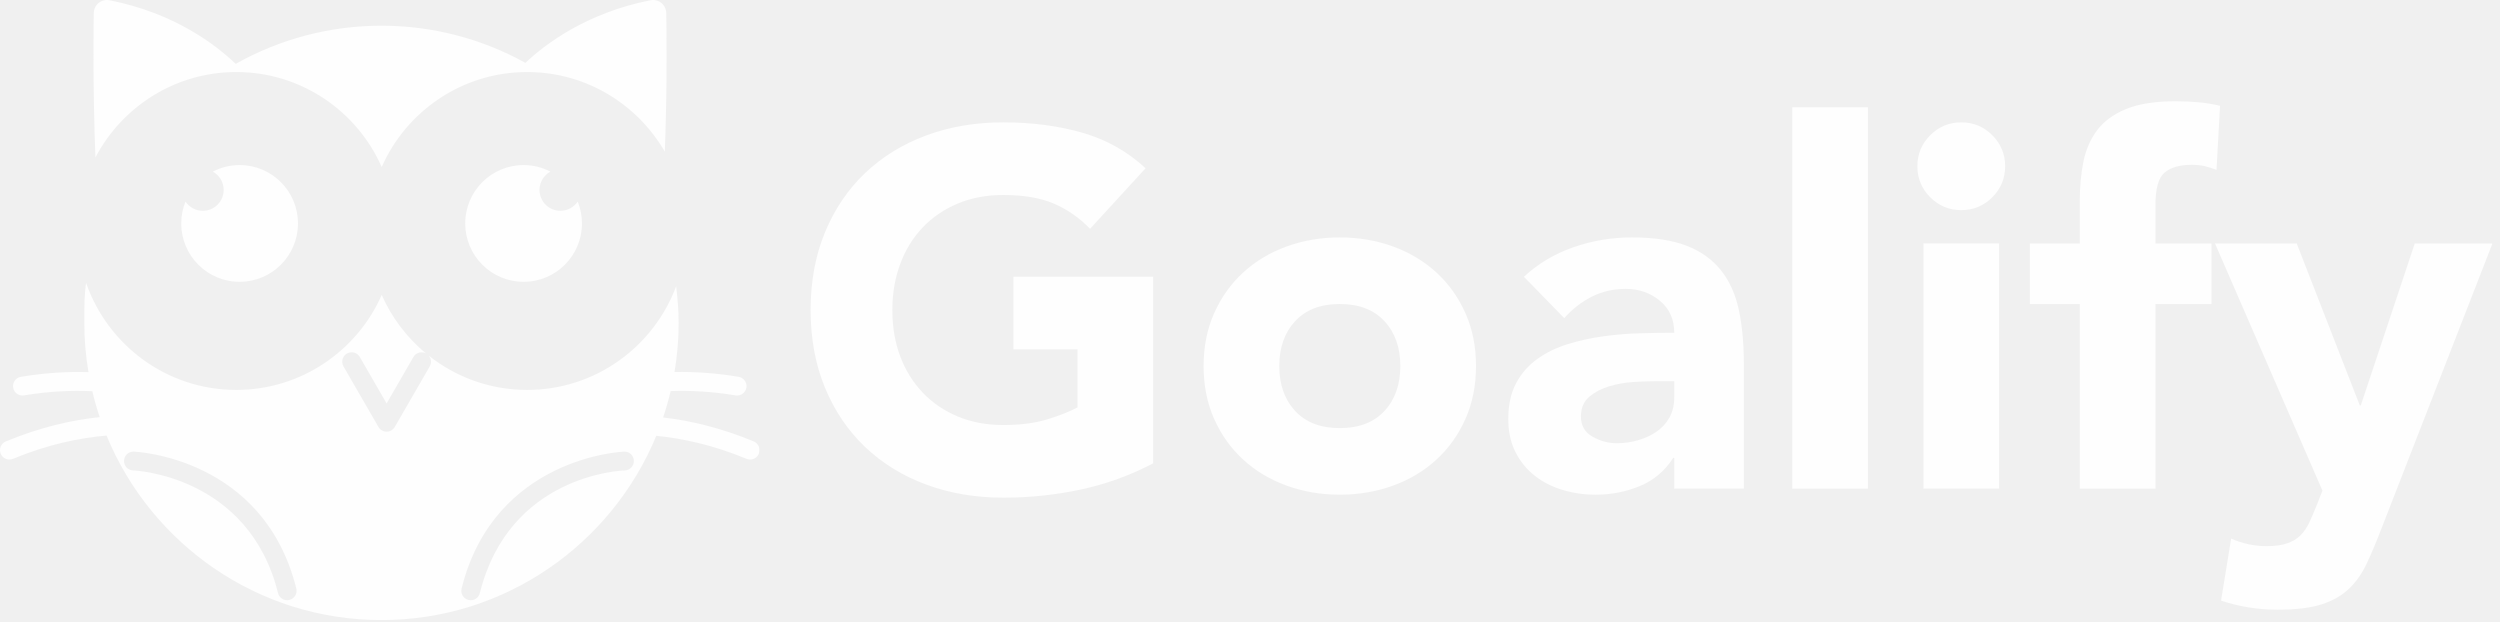
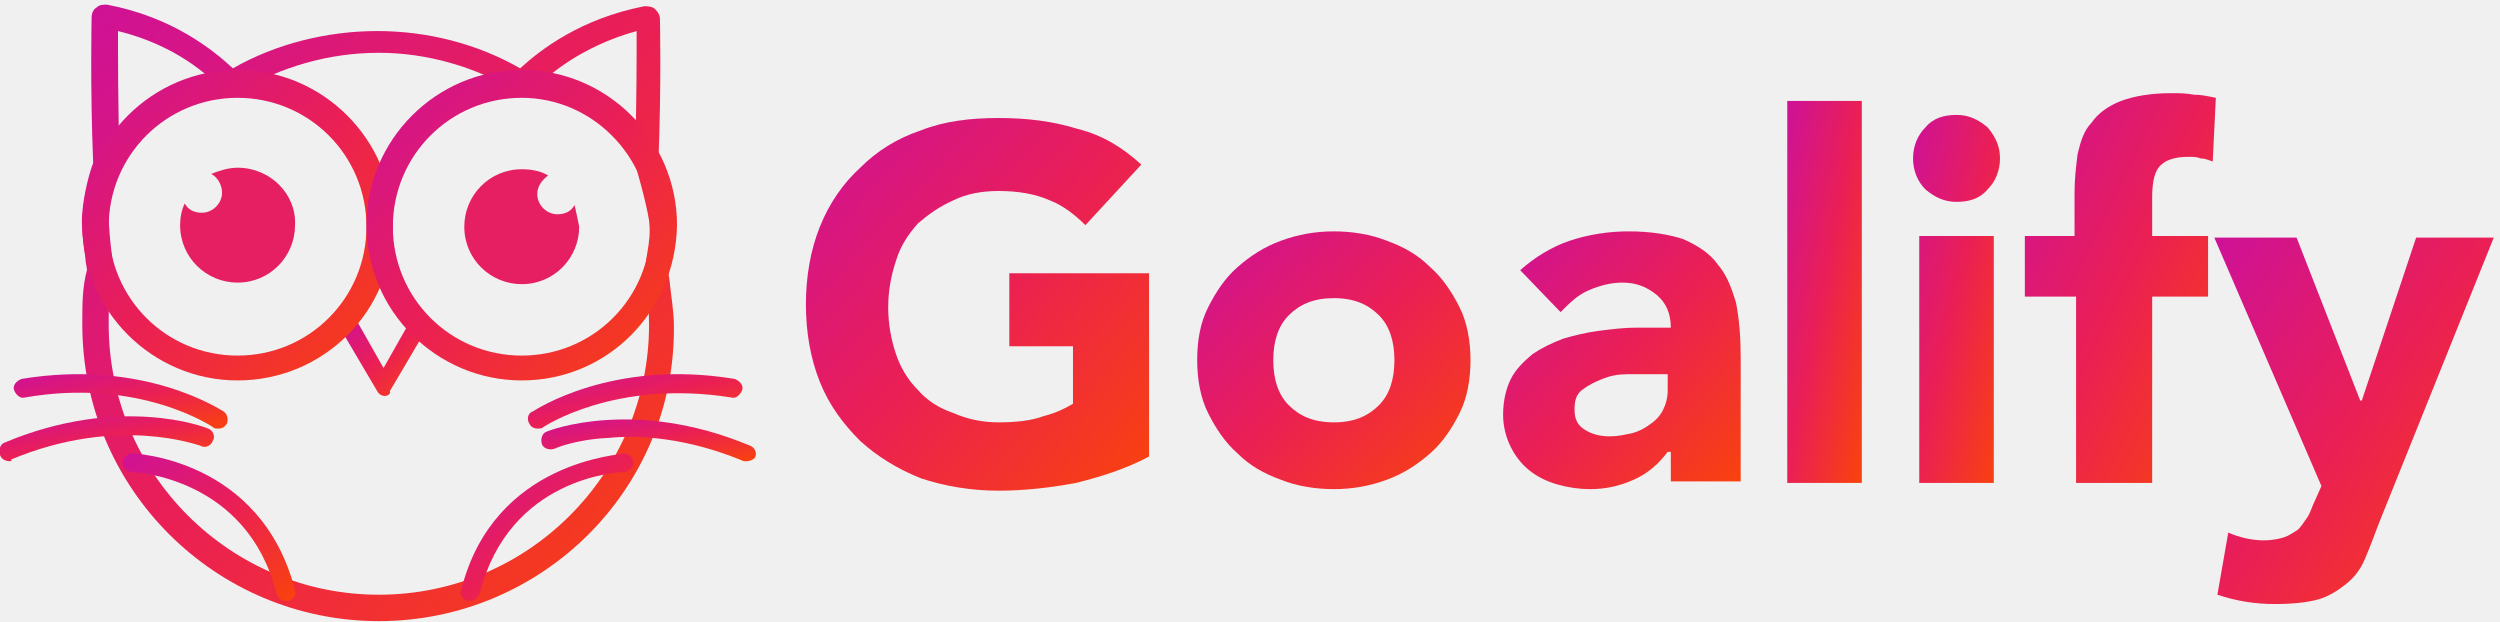
- <svg xmlns="http://www.w3.org/2000/svg" xmlns:xlink="http://www.w3.org/1999/xlink" width="161" height="40" viewBox="0 0 161 40" version="1.1">
-   <g id="Canvas" transform="translate(-700 -5277)">
-     <g id="white logo">
-       <g id="Page 1">
-         <g id="Fill 1">
-           <use xlink:href="#path0_fill" transform="translate(711.671 5287.63)" fill="#FEFEFE" />
-         </g>
-         <g id="Fill 3">
-           <use xlink:href="#path1_fill" transform="translate(706.021 5277)" fill="#FEFEFE" />
-         </g>
-         <g id="Group 7">
-           <mask id="mask0_outline" mask-type="alpha">
-             <g id="Clip 6">
-               <use xlink:href="#path2_fill" transform="translate(700 5295.22)" fill="#FFFFFF" />
-             </g>
-           </mask>
-           <g id="Fill 5" mask="url(#mask0_outline)">
-             <use xlink:href="#path3_fill" transform="translate(700 5295.22)" fill="#FEFEFE" />
-           </g>
-         </g>
-         <g id="Fill 8">
-           <use xlink:href="#path4_fill" transform="translate(729.96 5287.63)" fill="#FEFEFE" />
-         </g>
-         <g id="Fill 10">
-           <use xlink:href="#path5_fill" transform="translate(752.204 5284.88)" fill="#FEFEFE" />
-         </g>
-         <g id="Fill 12">
-           <use xlink:href="#path6_fill" transform="translate(777.512 5292.29)" fill="#FEFEFE" />
-         </g>
-         <g id="Fill 14">
-           <use xlink:href="#path7_fill" transform="translate(797.133 5292.29)" fill="#FEFEFE" />
-         </g>
-         <mask id="mask1_outline" mask-type="alpha">
-           <g id="Clip 17">
-             <use xlink:href="#path8_fill" transform="translate(700 5277)" fill="#FFFFFF" />
-           </g>
-         </mask>
-         <g id="Fill 16" mask="url(#mask1_outline)">
-           <use xlink:href="#path9_fill" transform="translate(815.422 5283.91)" fill="#FEFEFE" />
-         </g>
-         <g id="Fill 18" mask="url(#mask1_outline)">
-           <use xlink:href="#path10_fill" transform="translate(823.479 5284.88)" fill="#FEFEFE" />
-         </g>
-         <g id="Fill 19" mask="url(#mask1_outline)">
-           <use xlink:href="#path11_fill" transform="translate(830.723 5283.52)" fill="#FEFEFE" />
-         </g>
-         <g id="Fill 20" mask="url(#mask1_outline)">
-           <use xlink:href="#path12_fill" transform="translate(842.646 5292.68)" fill="#FEFEFE" />
+ <svg xmlns="http://www.w3.org/2000/svg" version="1.1" id="Layer_1" x="0px" y="0px" width="161px" height="40px" viewBox="0 0 161 40" style="enable-background:new 0 0 161 40;" xml:space="preserve">
+   <style type="text/css">
+ 	.st0{fill:url(#gradient-fill);}
+ 	.st1{fill:url(#gradient-fill);}
+ 	.st2{fill:url(#gradient-fill);}
+ 	.st3{fill:#E61F62;}
+ 	.st4{fill:url(#gradient-fill);}
+ 	.st5{fill:url(#gradient-fill);}
+ 	.st6{fill:url(#gradient-fill);}
+ 	.st7{fill:url(#gradient-fill);}
+ 	.st8{fill:url(#gradient-fill);}
+ 	.st9{fill:url(#gradient-fill);}
+ 	.st10{fill:url(#gradient-fill);}
+ 	.st11{fill:url(#gradient-fill);}
+ 	.st12{fill:url(#gradient-fill);}
+ 	.st13{fill:url(#gradient-fill);}
+ 	.st14{fill:url(#gradient-fill);}
+ 	.st15{fill:url(#gradient-fill);}
+ 	.st16{fill:url(#gradient-fill);}
+ 	.st17{fill:url(#gradient-fill);}
+ </style>
+   <g id="Page-1">
+     <g id="Desktop">
+       <g id="Group" transform="translate(201, 144)">
+         <linearGradient id="gradient-fill" x1="0%" y1="0%" x2="140%" y2="0%" gradientTransform="rotate(45)">
+           <stop offset="0" style="stop-color:#CE1198" />
+           <stop offset="0.5" style="stop-color:#EA1F55" />
+           <stop offset="1" style="stop-color:#F9420D" />
+         </linearGradient>
+         <path id="Fill-20" class="st0" d="M-193.3-133.1c0,0-0.6,1.6-0.7,2.9c0,0.8,0.1,1.8,0.2,2.6c0.1,0.9,0.2,1.2,0.1,1.5     c-0.3,0.9-0.3,1.8-0.3,2.8l0,0.2c0,9.6,7.8,17.4,17.4,17.4s17.4-7.8,17.4-17.4c0-0.9-0.1-1.9-0.2-2.9c-0.1-0.6,0-1.2,0.1-1.8     c0.1-0.6,0.2-1.2,0.1-2c-0.2-1.3-0.9-3.6-0.9-3.7c0-0.1,0-0.2,0-0.3c0.1-3.5,0.1-6.6,0.1-8.2c-3.6,1-5.8,2.9-6.6,3.8     c-0.3,0.3-0.7,0.3-1.1,0.1c-2.7-1.6-5.8-2.5-8.9-2.5c-3.2,0-6.3,0.9-9,2.5c-0.3,0.2-0.8,0.1-1.1-0.1c-0.8-0.9-3-2.9-6.7-3.8     c0,1.6,0,4.9,0.1,8.5C-193.2-133.3-193.2-133.2-193.3-133.1 M-176.6-104c-10.5,0-19.1-8.5-19.1-19.1l0-0.2c0-1.1,0-2.2,0.3-3.3     c0-0.2-0.1-0.5-0.1-0.8c-0.1-0.8-0.3-2-0.2-2.9c0.1-1.3,0.5-2.7,0.7-3.2c-0.2-4.9-0.1-9.4-0.1-9.4c0-0.2,0.1-0.5,0.3-0.6     c0.2-0.2,0.4-0.2,0.7-0.2c4.2,0.8,6.8,2.9,8.1,4.1c2.8-1.6,6.1-2.4,9.3-2.4c3.2,0,6.4,0.8,9.2,2.4c1.3-1.2,3.9-3.2,8-4     c0.2,0,0.5,0,0.7,0.2c0.2,0.2,0.3,0.4,0.3,0.6c0,0,0.1,4.3-0.1,9.2c0.2,0.5,0.7,2.5,0.9,3.8c0.1,1.1,0,1.9-0.1,2.5     c-0.1,0.5-0.2,0.9-0.1,1.2c0.1,1.1,0.3,2.1,0.3,3.1C-157.5-112.5-166.1-104-176.6-104" />
+         <path id="Fill-21" class="st1" d="M-176.2-118.5c-0.2,0-0.4-0.1-0.5-0.3l-2.3-3.9c-0.2-0.3-0.1-0.7,0.2-0.8     c0.3-0.2,0.7-0.1,0.8,0.2l1.7,3l1.7-3c0.2-0.3,0.5-0.4,0.8-0.2c0.3,0.2,0.4,0.5,0.2,0.8l-2.3,3.9     C-175.8-118.7-176-118.5-176.2-118.5" />
+         <path id="Fill-22" class="st2" d="M-185.7-137.7c-4.6,0-8.3,3.7-8.3,8.3c0,4.6,3.7,8.3,8.3,8.3c4.6,0,8.3-3.7,8.3-8.3     C-177.4-134-181.1-137.7-185.7-137.7 M-185.7-119.5c-5.5,0-10-4.5-10-10c0-5.5,4.5-10,10-10c5.5,0,10,4.5,10,10     C-175.7-123.9-180.2-119.5-185.7-119.5" />
+         <path id="Fill-23" class="st3" d="M-185.7-133.2c-0.6,0-1.2,0.2-1.7,0.4c0.4,0.2,0.7,0.7,0.7,1.2c0,0.7-0.6,1.3-1.3,1.3     c-0.5,0-0.9-0.2-1.1-0.6c-0.2,0.4-0.3,0.9-0.3,1.4c0,2.1,1.7,3.7,3.7,3.7c2.1,0,3.7-1.7,3.7-3.7     C-181.9-131.5-183.6-133.2-185.7-133.2" />
+         <path id="Fill-24" class="st4" d="M-167.4-137.7c-4.6,0-8.3,3.7-8.3,8.3c0,4.6,3.7,8.3,8.3,8.3s8.3-3.7,8.3-8.3     C-159.2-134-162.9-137.7-167.4-137.7 M-167.4-119.5c-5.5,0-10-4.5-10-10c0-5.5,4.5-10,10-10c5.5,0,10,4.5,10,10     C-157.5-123.9-161.9-119.5-167.4-119.5" />
+         <path id="Fill-25" class="st5" d="M-166.4-116.4c-0.2,0-0.4-0.1-0.5-0.3c-0.2-0.3-0.1-0.7,0.2-0.8c0.2-0.1,5.1-3.4,13-2.1     c0.3,0.1,0.6,0.4,0.5,0.7c-0.1,0.3-0.4,0.6-0.7,0.5c-7.5-1.2-12.1,1.9-12.1,1.9C-166.1-116.4-166.2-116.4-166.4-116.4" />
+         <path id="Fill-26" class="st6" d="M-152.9-114.3c-0.1,0-0.2,0-0.2,0c-3.6-1.5-6.7-1.7-8.7-1.5c-2.2,0.1-3.5,0.7-3.5,0.7     c-0.3,0.1-0.7,0-0.8-0.3c-0.1-0.3,0-0.7,0.3-0.8c0.2-0.1,5.7-2.2,13.1,0.9c0.3,0.1,0.5,0.5,0.3,0.8     C-152.5-114.4-152.7-114.3-152.9-114.3" />
+         <path id="Fill-27" class="st7" d="M-187-116.4c-0.1,0-0.2,0-0.3-0.1c0,0-4.7-3.2-12.1-1.9c-0.3,0.1-0.6-0.2-0.7-0.5     c-0.1-0.3,0.2-0.6,0.5-0.7c7.9-1.3,12.8,2,13,2.1c0.3,0.2,0.3,0.6,0.2,0.8C-186.6-116.4-186.8-116.4-187-116.4" />
+         <path id="Fill-28" class="st8" d="M-200.4-114.3c-0.2,0-0.5-0.1-0.6-0.4c-0.1-0.3,0-0.7,0.3-0.8c7.4-3.1,12.9-1,13.1-0.9     c0.3,0.1,0.5,0.5,0.3,0.8c-0.1,0.3-0.5,0.5-0.8,0.3c-0.1,0-5.3-2-12.2,0.9C-200.2-114.3-200.3-114.3-200.4-114.3" />
+         <path id="Fill-29" class="st9" d="M-182.6-105.3c-0.3,0-0.5-0.2-0.6-0.5c-1.9-7.5-9.2-7.8-9.3-7.8c-0.3,0-0.6-0.3-0.6-0.6     c0-0.3,0.3-0.6,0.6-0.6c0,0,0,0,0,0c0.1,0,8.3,0.3,10.5,8.8c0.1,0.3-0.1,0.6-0.4,0.7C-182.5-105.3-182.6-105.3-182.6-105.3" />
+         <path id="Fill-30" class="st10" d="M-170.8-105.3c0,0-0.1,0-0.1,0c-0.3-0.1-0.5-0.4-0.4-0.7c2.1-8.4,10.4-8.7,10.5-8.8     c0.3,0,0.6,0.3,0.6,0.6c0,0.3-0.3,0.6-0.6,0.6c-0.3,0-7.4,0.3-9.3,7.8C-170.3-105.4-170.5-105.3-170.8-105.3" />
+         <path id="Fill-31" class="st3" d="M-164-130.8c-0.2,0.4-0.6,0.6-1.1,0.6c-0.7,0-1.3-0.6-1.3-1.3c0-0.5,0.3-0.9,0.7-1.2     c-0.5-0.3-1.1-0.4-1.7-0.4c-2.1,0-3.7,1.7-3.7,3.7c0,2.1,1.7,3.7,3.7,3.7c2.1,0,3.7-1.7,3.7-3.7     C-163.8-129.9-163.9-130.4-164-130.8" />
+         <g>
+           <path id="Fill-32" class="st11" d="M-127-114.6c-1.5,0.8-3.1,1.3-4.7,1.7c-1.6,0.3-3.3,0.5-5,0.5c-1.8,0-3.5-0.3-5-0.8      c-1.5-0.6-2.8-1.4-3.9-2.4c-1.1-1.1-2-2.3-2.6-3.8c-0.6-1.5-0.9-3.2-0.9-5c0-1.8,0.3-3.5,0.9-5c0.6-1.5,1.5-2.8,2.6-3.8      c1.1-1.1,2.4-1.9,3.9-2.4c1.5-0.6,3.2-0.8,5-0.8c1.8,0,3.5,0.2,5.1,0.7c1.6,0.4,2.9,1.2,4.1,2.3l-3.6,3.9      c-0.7-0.7-1.5-1.3-2.3-1.6c-0.9-0.4-2-0.6-3.3-0.6c-1.1,0-2.1,0.2-2.9,0.6c-0.9,0.4-1.6,0.9-2.3,1.5c-0.6,0.7-1.1,1.4-1.4,2.4      c-0.3,0.9-0.5,1.9-0.5,3c0,1.1,0.2,2.1,0.5,3c0.3,0.9,0.8,1.7,1.4,2.3c0.6,0.7,1.4,1.2,2.3,1.5c0.9,0.4,1.9,0.6,2.9,0.6      c1.1,0,2.1-0.1,2.9-0.4c0.8-0.2,1.4-0.5,1.9-0.8v-3.7h-4.1v-4.7h9V-114.6z" />
+           <path id="Fill-33" class="st12" d="M-119-120.8c0,1.2,0.3,2.2,1,2.9c0.7,0.7,1.6,1.1,2.9,1.1s2.2-0.4,2.9-1.1      c0.7-0.7,1-1.7,1-2.9c0-1.2-0.3-2.2-1-2.9c-0.7-0.7-1.6-1.1-2.9-1.1s-2.2,0.4-2.9,1.1C-118.7-123-119-122-119-120.8       M-123.9-120.8c0-1.3,0.2-2.4,0.7-3.4c0.5-1,1.1-1.9,1.9-2.6c0.8-0.7,1.7-1.3,2.8-1.7c1.1-0.4,2.2-0.6,3.4-0.6s2.4,0.2,3.4,0.6      c1.1,0.4,2,0.9,2.8,1.7c0.8,0.7,1.4,1.6,1.9,2.6c0.5,1,0.7,2.2,0.7,3.4s-0.2,2.4-0.7,3.4c-0.5,1-1.1,1.9-1.9,2.6      c-0.8,0.7-1.7,1.3-2.8,1.7c-1.1,0.4-2.2,0.6-3.4,0.6s-2.4-0.2-3.4-0.6c-1.1-0.4-2-0.9-2.8-1.7c-0.8-0.7-1.4-1.6-1.9-2.6      C-123.7-118.4-123.9-119.6-123.9-120.8" />
+           <path id="Fill-34" class="st13" d="M-94.8-119.9c-0.4,0-0.8,0-1.4,0c-0.6,0-1.1,0.1-1.6,0.3c-0.5,0.2-0.9,0.4-1.3,0.7      c-0.4,0.3-0.5,0.7-0.5,1.3c0,0.6,0.2,1,0.7,1.3c0.5,0.3,1,0.4,1.6,0.4c0.5,0,0.9-0.1,1.4-0.2c0.4-0.1,0.8-0.3,1.2-0.6      c0.3-0.2,0.6-0.5,0.8-0.9c0.2-0.4,0.3-0.8,0.3-1.3v-1H-94.8z M-93.6-114.9L-93.6-114.9c-0.6,0.8-1.3,1.4-2.2,1.8      c-0.9,0.4-1.8,0.6-2.8,0.6c-0.7,0-1.4-0.1-2.1-0.3c-0.7-0.2-1.3-0.5-1.8-0.9c-0.5-0.4-0.9-0.9-1.2-1.5c-0.3-0.6-0.5-1.3-0.5-2.1      c0-0.9,0.2-1.7,0.5-2.3c0.3-0.6,0.8-1.1,1.4-1.6c0.6-0.4,1.2-0.7,2-1c0.7-0.2,1.5-0.4,2.3-0.5c0.8-0.1,1.6-0.2,2.4-0.2      c0.8,0,1.5,0,2.2,0c0-0.9-0.3-1.6-0.9-2.1c-0.6-0.5-1.3-0.8-2.2-0.8c-0.8,0-1.5,0.2-2.2,0.5c-0.7,0.3-1.2,0.8-1.8,1.4l-2.6-2.7      c0.9-0.8,2-1.5,3.2-1.9c1.2-0.4,2.5-0.6,3.8-0.6c1.4,0,2.6,0.2,3.5,0.5c0.9,0.4,1.7,0.9,2.2,1.6c0.6,0.7,0.9,1.5,1.2,2.5      c0.2,1,0.3,2.2,0.3,3.5v8h-4.5V-114.9z" />
+           <polygon id="Fill-35" class="st14" points="-85.9,-112.9 -81.1,-112.9 -81.1,-137.5 -85.9,-137.5     " />
+           <path id="Fill-36" class="st15" d="M-77.4-112.9h4.8v-15.9h-4.8V-112.9z M-77.8-133.8c0-0.8,0.3-1.5,0.8-2      c0.5-0.6,1.2-0.8,2-0.8c0.8,0,1.4,0.3,2,0.8c0.5,0.6,0.8,1.2,0.8,2c0,0.8-0.3,1.5-0.8,2c-0.5,0.6-1.2,0.8-2,0.8      c-0.8,0-1.4-0.3-2-0.8C-77.5-132.3-77.8-133-77.8-133.8L-77.8-133.8z" />
+           <path id="Fill-37" class="st16" d="M-67.4-124.9h-3.2v-3.9h3.2v-2.8c0-0.9,0.1-1.7,0.2-2.5c0.2-0.8,0.4-1.5,0.9-2      c0.4-0.6,1.1-1.1,1.9-1.4c0.8-0.3,1.9-0.5,3.2-0.5c0.5,0,1,0,1.5,0.1c0.5,0,0.9,0.1,1.4,0.2l-0.2,4.1c-0.3-0.1-0.5-0.2-0.8-0.2      c-0.2-0.1-0.5-0.1-0.8-0.1c-0.8,0-1.4,0.2-1.7,0.5c-0.4,0.3-0.6,1-0.6,2.1v2.5h3.6v3.9h-3.6v12h-4.9V-124.9z" />
+           <path id="Fill-38" class="st17" d="M-47.8-110.3c-0.3,0.8-0.6,1.6-0.9,2.3c-0.3,0.7-0.7,1.2-1.2,1.6c-0.5,0.4-1.1,0.8-1.8,1      c-0.7,0.2-1.7,0.3-2.8,0.3c-1.3,0-2.5-0.2-3.7-0.6l0.7-4c0.7,0.3,1.5,0.5,2.3,0.5c0.5,0,1-0.1,1.3-0.2c0.3-0.1,0.6-0.3,0.9-0.5      c0.2-0.2,0.4-0.5,0.6-0.8c0.2-0.3,0.3-0.7,0.5-1.1l0.4-0.9l-6.9-16h5.3l4.1,10.5h0.1l3.5-10.5h5L-47.8-110.3z" />
        </g>
      </g>
    </g>
  </g>
-   <defs>
-     <path id="path0_fill" fill-rule="evenodd" d="M 1.39 2.946C 2.132 2.946 2.734 2.344 2.734 1.602C 2.734 1.093 2.451 0.65 2.033 0.422C 2.551 0.154 3.137 0 3.759 0C 5.836 0 7.519 1.683 7.519 3.759C 7.519 5.836 5.836 7.519 3.759 7.519C 1.683 7.519 0 5.836 0 3.759C 0 3.262 0.099 2.787 0.275 2.352C 0.516 2.71 0.925 2.946 1.39 2.946Z" />
-     <path id="path1_fill" fill-rule="evenodd" d="M 9.195 4.639C 13.373 4.639 16.973 7.157 18.561 10.754C 20.15 7.157 23.75 4.639 27.928 4.639C 31.714 4.639 35.024 6.707 36.794 9.77C 36.977 4.972 36.885 0.871 36.884 0.829C 36.878 0.579 36.762 0.344 36.567 0.187C 36.372 0.03 36.118 -0.033 35.871 0.016C 31.738 0.831 29.084 2.849 27.815 4.048C 24.988 2.481 21.798 1.655 18.546 1.655C 15.245 1.655 12.014 2.504 9.158 4.114C 7.887 2.893 5.224 0.843 1.032 0.016C 0.785 -0.033 0.53 0.03 0.335 0.188C 0.14 0.345 0.024 0.581 0.019 0.832C 0.018 0.877 -0.065 5.29 0.123 10.143C 1.835 6.875 5.258 4.639 9.195 4.639Z" />
-     <path id="path2_fill" fill-rule="evenodd" d="M 3.28546e-21 0L 3.28546e-21 21.712L 24.457 21.712L 48.914 21.712L 48.914 3.44506e-15L 0 3.44506e-15L 3.28546e-21 0Z" />
-     <path id="path3_fill" fill-rule="evenodd" d="M 40.233 12.076C 39.924 12.086 32.785 12.409 30.902 19.974C 30.833 20.25 30.586 20.434 30.314 20.434C 30.266 20.434 30.216 20.428 30.168 20.416C 29.843 20.335 29.645 20.006 29.726 19.681C 31.836 11.206 40.114 10.866 40.197 10.864C 40.54 10.855 40.811 11.118 40.821 11.452C 40.831 11.787 40.568 12.066 40.233 12.076ZM 18.64 20.416C 18.591 20.428 18.542 20.434 18.494 20.434C 18.222 20.434 17.975 20.25 17.906 19.974C 16.015 12.38 8.649 12.078 8.575 12.076C 8.24 12.066 7.977 11.787 7.987 11.452C 7.996 11.123 8.266 10.864 8.592 10.864C 8.598 10.864 8.604 10.864 8.61 10.864C 8.694 10.866 16.972 11.206 19.082 19.681C 19.163 20.006 18.965 20.335 18.64 20.416ZM 48.541 10.208C 46.411 9.324 44.44 8.866 42.705 8.664C 42.892 8.109 43.054 7.542 43.191 6.965C 44.458 6.92 45.854 6.99 47.369 7.243C 47.698 7.298 48.012 7.075 48.067 6.745C 48.122 6.415 47.899 6.102 47.569 6.047C 46.081 5.799 44.701 5.713 43.438 5.738C 43.611 4.708 43.705 3.652 43.705 2.574C 43.705 1.775 43.638 1.014 43.545 0.216C 42.095 4.11 38.341 6.891 33.949 6.891C 31.557 6.891 29.356 6.065 27.612 4.684C 27.771 4.874 27.805 5.149 27.675 5.376L 25.423 9.276C 25.315 9.464 25.115 9.579 24.898 9.579C 24.682 9.579 24.482 9.464 24.373 9.276L 22.121 5.376C 21.954 5.086 22.053 4.715 22.343 4.548C 22.633 4.381 23.004 4.48 23.171 4.77L 24.898 7.761L 26.625 4.77C 26.788 4.488 27.143 4.388 27.428 4.537C 26.211 3.527 25.23 2.241 24.583 0.776C 22.994 4.373 19.395 6.891 15.216 6.891C 10.744 6.891 6.934 4.006 5.545 0C 5.429 0.782 5.428 1.573 5.429 2.345L 5.429 2.574C 5.429 3.655 5.524 4.713 5.697 5.745C 4.374 5.705 2.921 5.784 1.346 6.047C 1.015 6.102 0.792 6.415 0.848 6.745C 0.902 7.075 1.216 7.297 1.545 7.243C 3.147 6.976 4.619 6.912 5.946 6.975C 6.079 7.541 6.238 8.096 6.421 8.642C 4.635 8.83 2.591 9.287 0.374 10.208C 0.064 10.336 -0.082 10.691 0.046 11C 0.143 11.233 0.369 11.374 0.606 11.374C 0.684 11.374 0.763 11.359 0.839 11.328C 3.058 10.406 5.102 9.981 6.862 9.83C 9.726 16.794 16.582 21.712 24.567 21.712C 32.546 21.712 39.397 16.802 42.266 9.846C 43.938 10.013 45.918 10.431 48.076 11.328C 48.152 11.359 48.231 11.374 48.308 11.374C 48.546 11.374 48.771 11.233 48.868 11C 48.996 10.691 48.85 10.336 48.541 10.208Z" />
-     <path id="path4_fill" fill-rule="evenodd" d="M 5.485 0.422C 4.968 0.154 4.382 0 3.76 0C 1.683 0 0 1.683 0 3.759C 0 5.836 1.683 7.519 3.76 7.519C 5.836 7.519 7.519 5.836 7.519 3.759C 7.519 3.262 7.42 2.787 7.244 2.352C 7.003 2.71 6.593 2.946 6.129 2.946C 5.387 2.946 4.785 2.344 4.785 1.602C 4.785 1.093 5.068 0.65 5.485 0.422Z" />
-     <path id="path5_fill" fill-rule="evenodd" d="M 22.058 21.961C 20.564 22.741 19.004 23.304 17.38 23.65C 15.756 23.996 14.099 24.17 12.409 24.17C 10.612 24.17 8.955 23.888 7.439 23.325C 5.923 22.762 4.613 21.956 3.508 20.905C 2.404 19.855 1.543 18.582 0.925 17.088C 0.308 15.593 0 13.926 0 12.085C 0 10.244 0.308 8.576 0.925 7.082C 1.543 5.588 2.404 4.315 3.508 3.265C 4.613 2.215 5.923 1.408 7.439 0.844C 8.955 0.281 10.612 0 12.409 0C 14.25 0 15.945 0.222 17.494 0.666C 19.042 1.11 20.401 1.873 21.571 2.956L 17.997 6.855C 17.304 6.14 16.524 5.599 15.658 5.23C 14.792 4.862 13.709 4.678 12.409 4.678C 11.326 4.678 10.347 4.862 9.47 5.23C 8.593 5.599 7.84 6.113 7.212 6.773C 6.584 7.434 6.102 8.219 5.766 9.129C 5.43 10.038 5.263 11.024 5.263 12.085C 5.263 13.168 5.43 14.159 5.766 15.057C 6.102 15.956 6.584 16.736 7.212 17.397C 7.84 18.058 8.593 18.572 9.47 18.94C 10.347 19.308 11.326 19.492 12.409 19.492C 13.514 19.492 14.467 19.367 15.269 19.119C 16.069 18.869 16.708 18.615 17.186 18.355L 17.186 14.619L 13.059 14.619L 13.059 9.941L 22.058 9.941L 22.058 21.961Z" />
-     <path id="path6_fill" fill-rule="evenodd" d="M 4.873 8.284C 4.873 9.475 5.214 10.439 5.896 11.176C 6.578 11.912 7.537 12.28 8.771 12.28C 10.005 12.28 10.964 11.912 11.646 11.176C 12.329 10.439 12.669 9.475 12.669 8.284C 12.669 7.093 12.329 6.129 11.646 5.393C 10.964 4.657 10.005 4.288 8.771 4.288C 7.537 4.288 6.578 4.657 5.896 5.393C 5.214 6.129 4.873 7.093 4.873 8.284ZM 0 8.284C 0 7.028 0.227 5.891 0.682 4.873C 1.137 3.855 1.759 2.984 2.55 2.258C 3.34 1.533 4.272 0.975 5.344 0.584C 6.416 0.195 7.558 0 8.771 0C 9.984 0 11.127 0.195 12.198 0.584C 13.271 0.975 14.201 1.533 14.992 2.258C 15.783 2.984 16.406 3.855 16.86 4.873C 17.315 5.891 17.543 7.028 17.543 8.284C 17.543 9.54 17.315 10.677 16.86 11.695C 16.406 12.714 15.783 13.585 14.992 14.31C 14.201 15.036 13.271 15.594 12.198 15.983C 11.127 16.373 9.984 16.568 8.771 16.568C 7.558 16.568 6.416 16.373 5.344 15.983C 4.272 15.594 3.34 15.036 2.55 14.31C 1.759 13.585 1.137 12.714 0.682 11.695C 0.227 10.677 0 9.54 0 8.284Z" />
-     <path id="path7_fill" fill-rule="evenodd" d="M 9.486 9.259C 9.117 9.259 8.658 9.275 8.105 9.308C 7.553 9.34 7.022 9.432 6.513 9.583C 6.004 9.735 5.572 9.963 5.214 10.266C 4.857 10.569 4.678 10.992 4.678 11.533C 4.678 12.117 4.927 12.551 5.425 12.832C 5.923 13.114 6.443 13.254 6.984 13.254C 7.461 13.254 7.921 13.19 8.365 13.059C 8.809 12.93 9.204 12.746 9.551 12.507C 9.897 12.269 10.174 11.966 10.379 11.598C 10.585 11.23 10.688 10.797 10.688 10.298L 10.688 9.259L 9.486 9.259ZM 10.688 14.197L 10.623 14.197C 10.082 15.041 9.361 15.648 8.463 16.016C 7.564 16.384 6.616 16.569 5.62 16.569C 4.883 16.569 4.175 16.465 3.492 16.26C 2.81 16.054 2.209 15.746 1.689 15.334C 1.17 14.923 0.758 14.414 0.455 13.807C 0.151 13.201 0 12.497 0 11.695C 0 10.786 0.168 10.018 0.504 9.389C 0.839 8.761 1.294 8.241 1.868 7.829C 2.441 7.418 3.097 7.098 3.833 6.871C 4.569 6.644 5.333 6.476 6.124 6.368C 6.914 6.259 7.704 6.195 8.496 6.172C 9.285 6.151 10.016 6.14 10.688 6.14C 10.688 5.274 10.379 4.586 9.762 4.077C 9.145 3.568 8.414 3.314 7.569 3.314C 6.768 3.314 6.037 3.482 5.376 3.817C 4.715 4.153 4.126 4.613 3.606 5.198L 1.007 2.534C 1.917 1.689 2.977 1.056 4.191 0.634C 5.404 0.211 6.66 0 7.959 0C 9.389 0 10.563 0.179 11.484 0.536C 12.404 0.894 13.141 1.419 13.693 2.112C 14.245 2.805 14.63 3.655 14.846 4.662C 15.063 5.669 15.171 6.834 15.171 8.154L 15.171 16.178L 10.688 16.178L 10.688 14.197Z" />
-     <path id="path8_fill" fill-rule="evenodd" d="M 0 39.931L 160.513 39.931L 160.513 0L 0 0L 0 39.931Z" />
-     <path id="path9_fill" fill-rule="evenodd" d="M 0 24.56L 4.873 24.56L 4.873 0L 0 0L 0 24.56Z" />
-     <path id="path10_fill" fill-rule="evenodd" d="M 0.39 23.585L 5.263 23.585L 5.263 7.797L 0.39 7.797L 0.39 23.585ZM 0 2.826C 0 2.046 0.276 1.38 0.828 0.828C 1.38 0.276 2.047 0 2.826 0C 3.606 0 4.272 0.276 4.824 0.828C 5.376 1.38 5.653 2.046 5.653 2.826C 5.653 3.606 5.376 4.272 4.824 4.824C 4.272 5.376 3.606 5.653 2.826 5.653C 2.047 5.653 1.38 5.376 0.828 4.824C 0.276 4.272 0 3.606 0 2.826Z" />
-     <path id="path11_fill" fill-rule="evenodd" d="M 3.216 13.06L 0 13.06L 0 9.162L 3.216 9.162L 3.216 6.368C 3.216 5.501 3.292 4.684 3.444 3.915C 3.595 3.146 3.887 2.469 4.32 1.884C 4.754 1.3 5.377 0.84 6.189 0.504C 7.001 0.168 8.067 0 9.389 0C 9.887 0 10.374 0.022 10.851 0.065C 11.326 0.109 11.793 0.184 12.248 0.292L 12.02 4.418C 11.738 4.31 11.478 4.229 11.241 4.175C 11.002 4.121 10.731 4.094 10.428 4.094C 9.648 4.094 9.064 4.262 8.674 4.597C 8.284 4.933 8.089 5.62 8.089 6.66L 8.089 9.162L 11.695 9.162L 11.695 13.06L 8.089 13.06L 8.089 24.95L 3.216 24.95L 3.216 13.06Z" />
-     <path id="path12_fill" fill-rule="evenodd" d="M 10.721 18.355C 10.396 19.2 10.082 19.947 9.778 20.597C 9.475 21.246 9.091 21.793 8.626 22.237C 8.16 22.68 7.569 23.017 6.855 23.244C 6.14 23.471 5.198 23.585 4.029 23.585C 2.772 23.585 1.56 23.39 0.39 23L 1.04 19.005C 1.776 19.329 2.534 19.492 3.314 19.492C 3.855 19.492 4.299 19.432 4.646 19.313C 4.992 19.194 5.279 19.021 5.507 18.794C 5.734 18.566 5.923 18.29 6.075 17.965C 6.226 17.64 6.389 17.261 6.562 16.828L 6.92 15.918L 0 0L 5.263 0L 9.324 10.428L 9.389 10.428L 12.865 0L 17.868 0L 10.721 18.355Z" />
-   </defs>
</svg>
